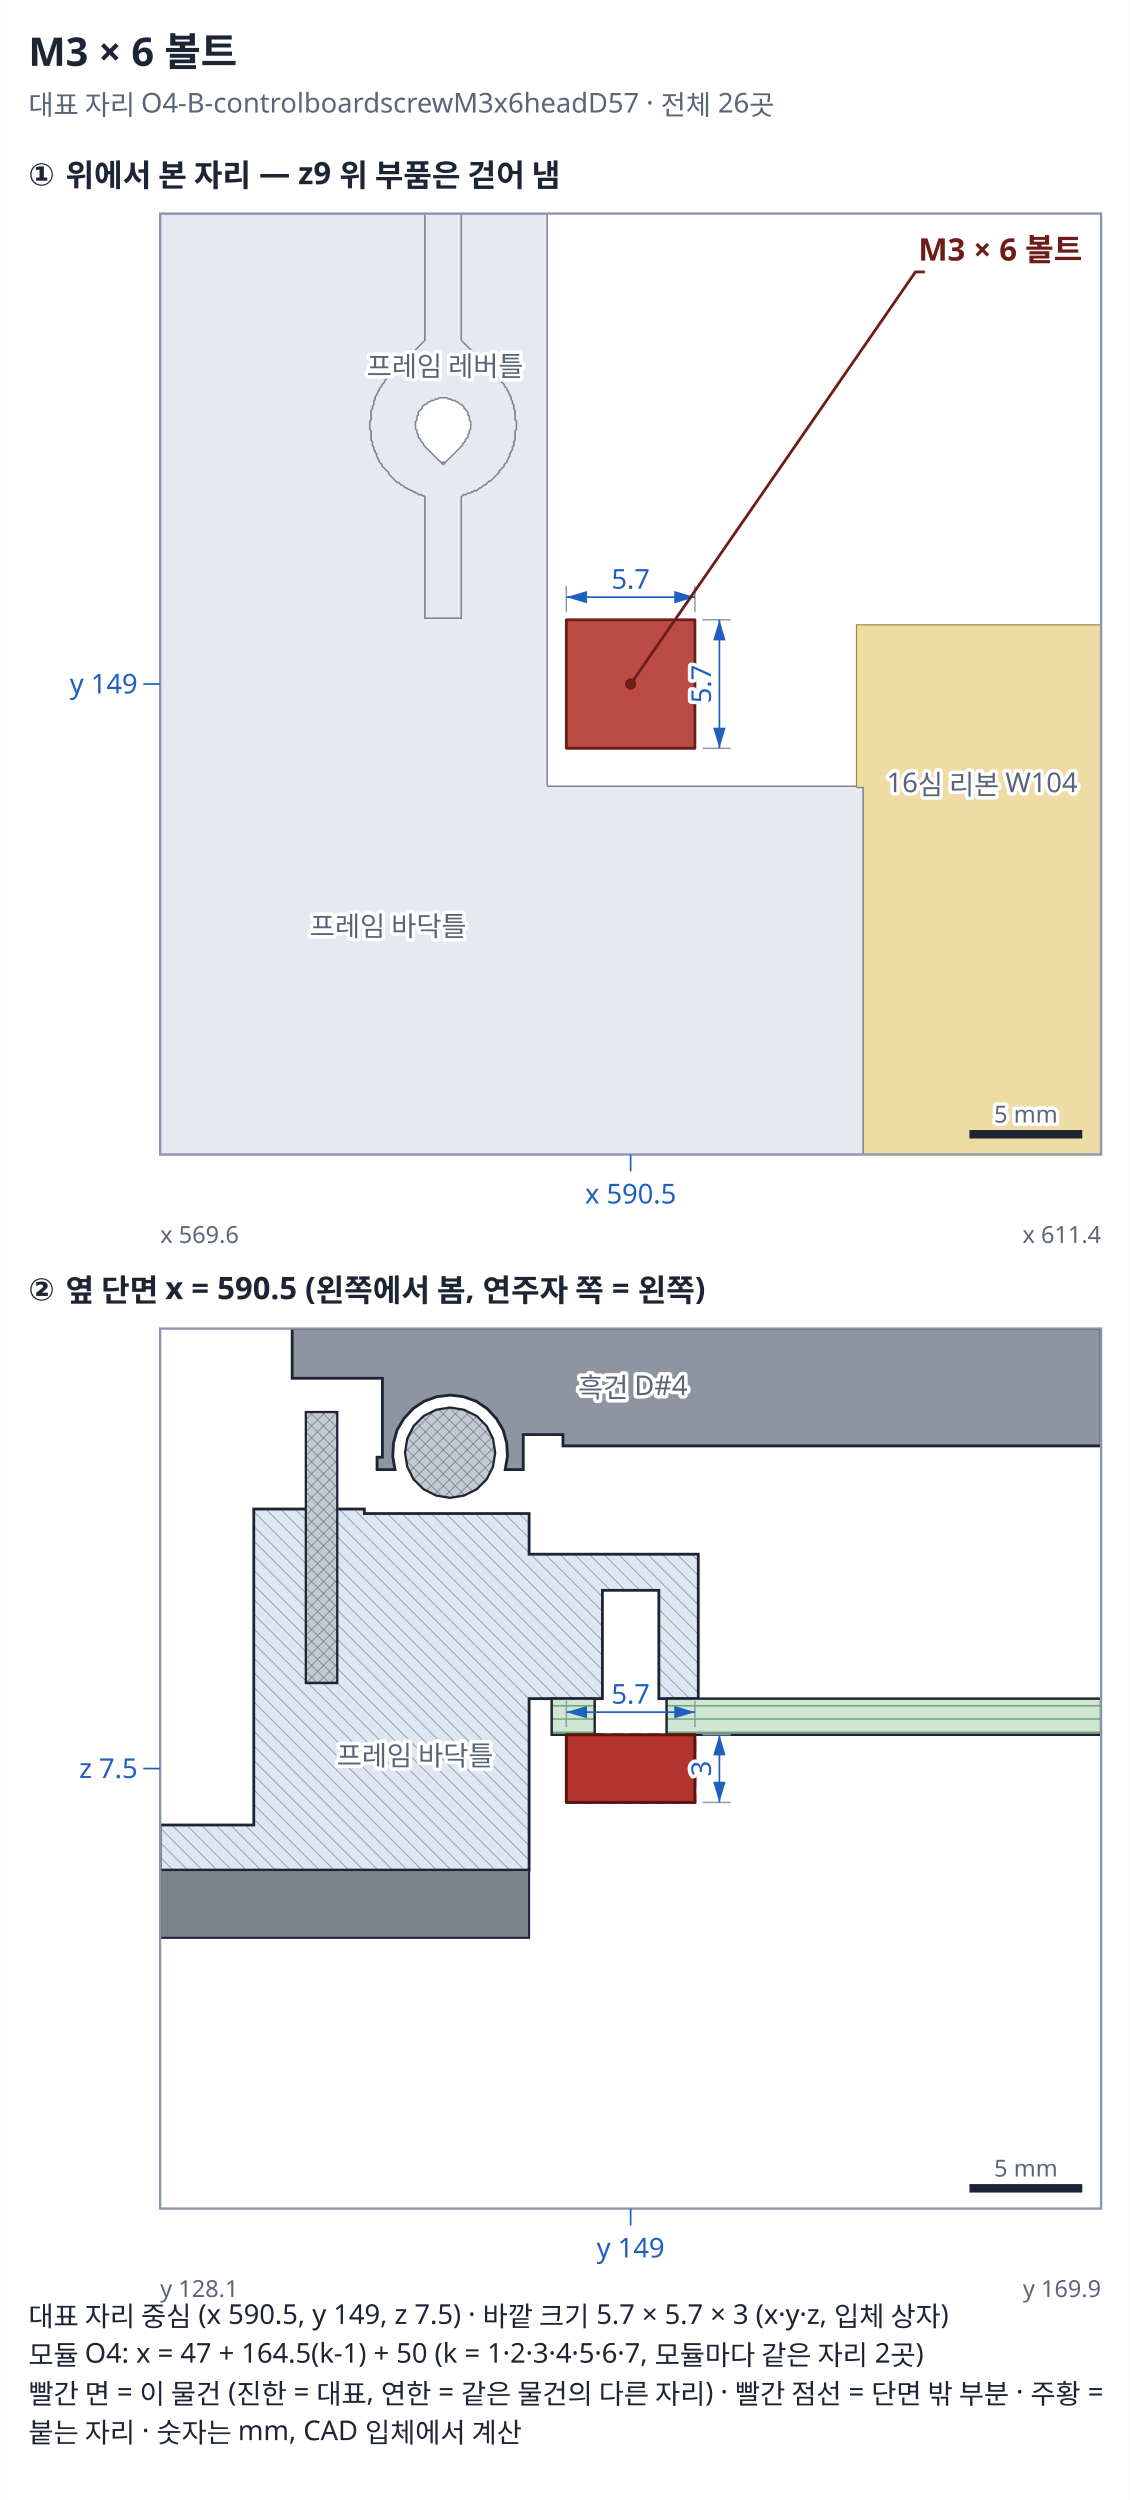
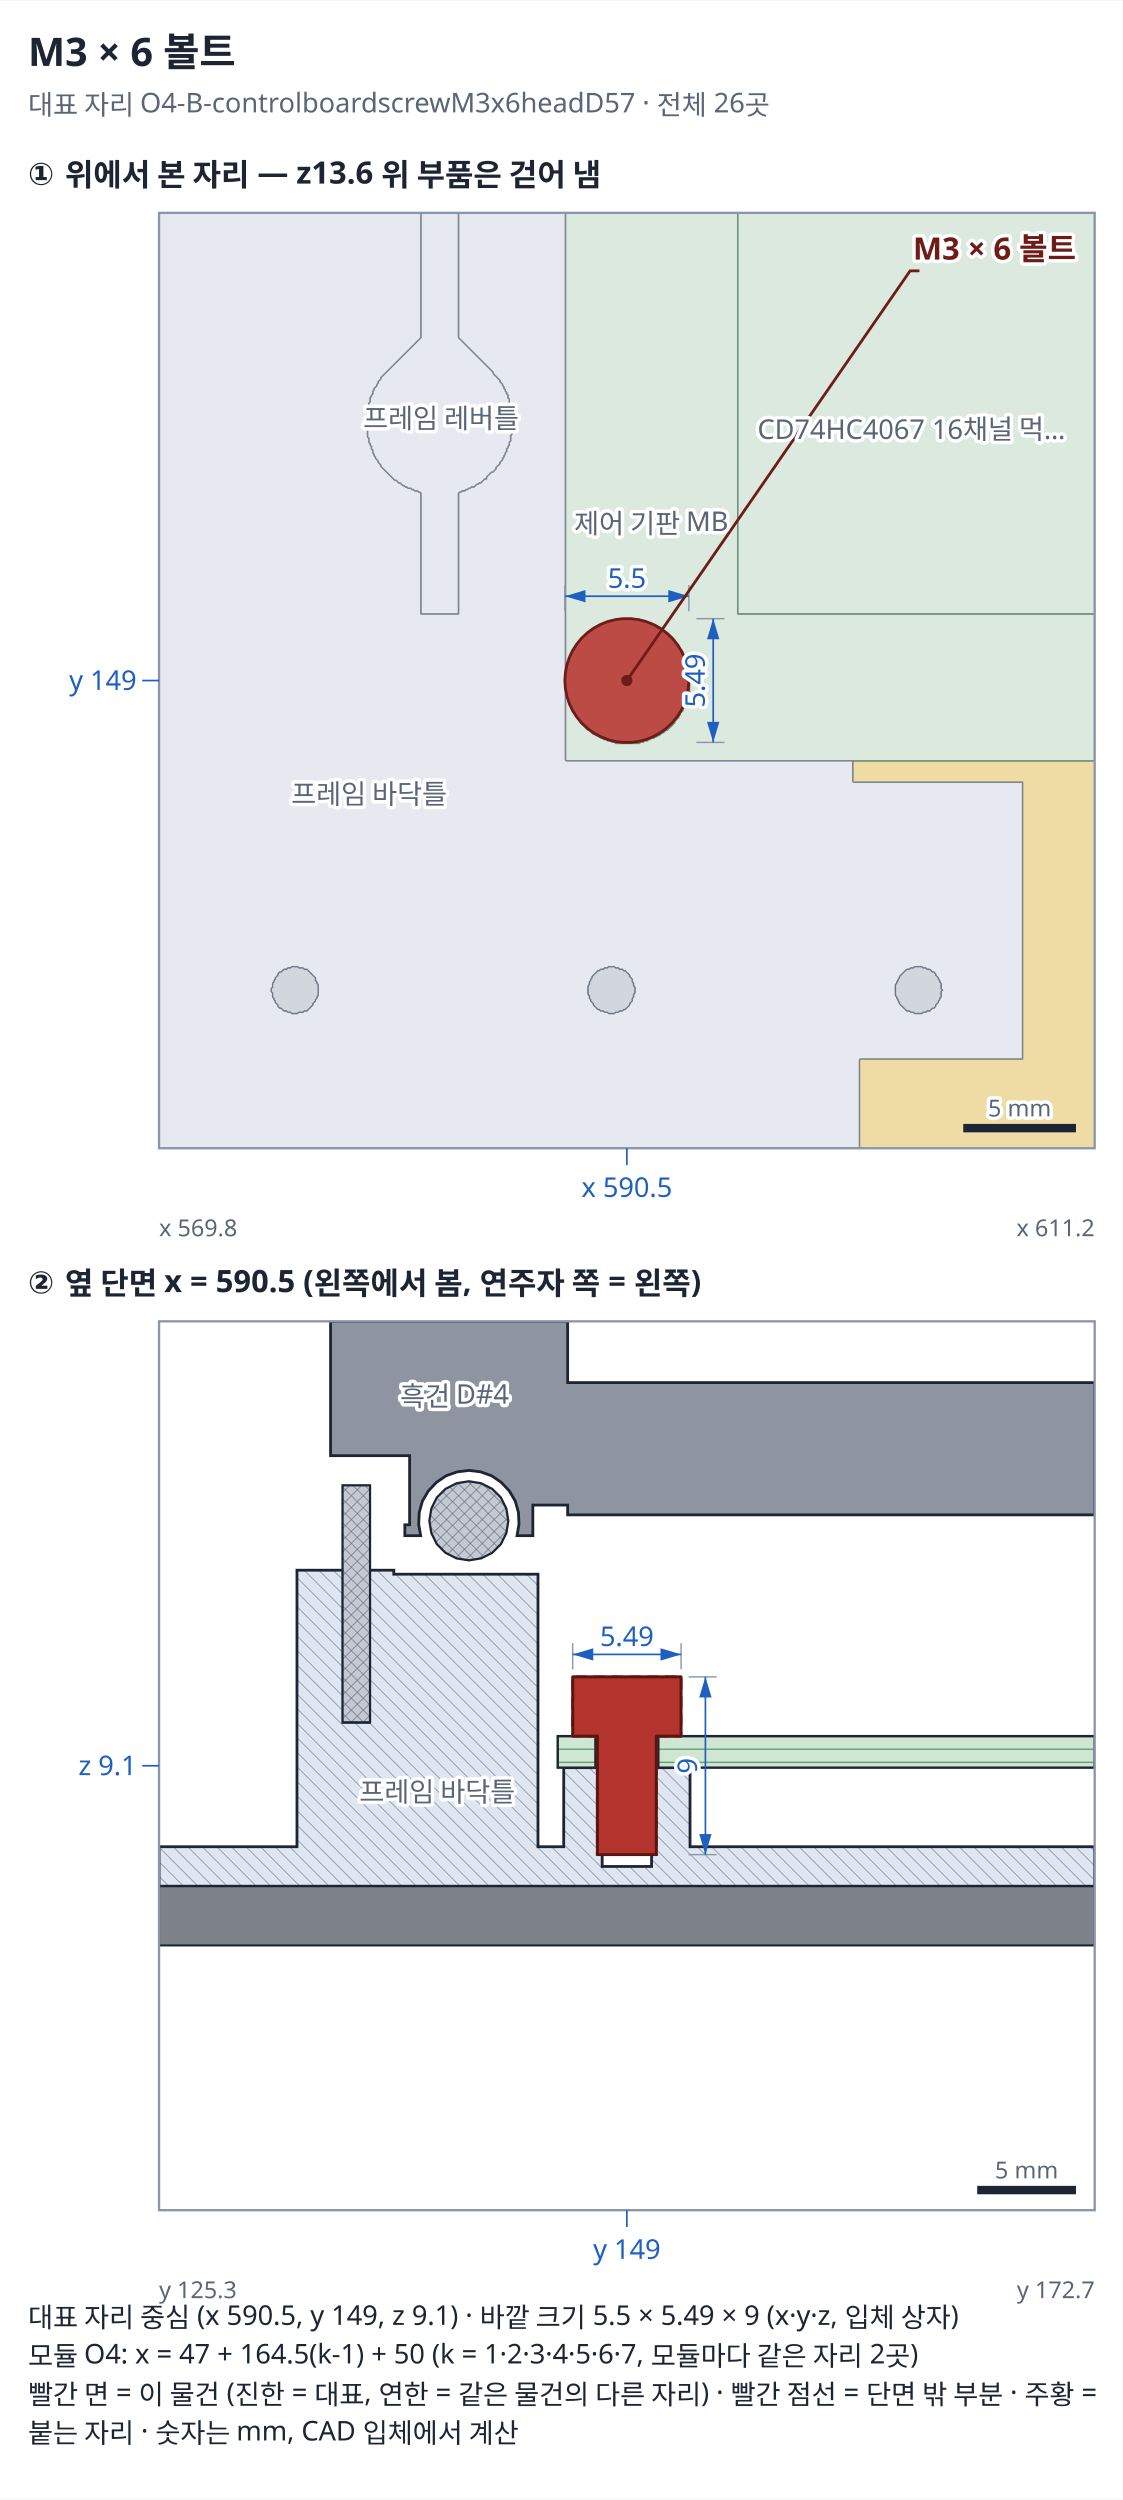
- <svg xmlns="http://www.w3.org/2000/svg" viewBox="0 0 120 265.7" width="600" height="1328">
+ <svg xmlns="http://www.w3.org/2000/svg" viewBox="0 0 120 267.1" width="600" height="1336">
  <defs>
    <style>
.bg{fill:#ffffff}
.frame{fill:none;stroke:#1d2433;stroke-width:.5}
.t{font-family:'Apple SD Gothic Neo','Noto Sans KR','Malgun Gothic','IBM Plex Sans KR',sans-serif;fill:#1d2433}
.h{paint-order:stroke;stroke:#ffffff;stroke-width:.75;stroke-linejoin:round}
.tb{font-weight:700}
.td{fill:#1f5fbf}
.tm{fill:#5b6578}
.tr{fill:#c2410c}
.S-wood{fill:url(#hw);stroke:#1d2433;stroke-width:.4;stroke-linejoin:round}
.S-print{fill:url(#hp);stroke:#1d2433;stroke-width:.4;stroke-linejoin:round}
.S-metal{fill:url(#hm);stroke:#1d2433;stroke-width:.32;stroke-linejoin:round}
.S-rubber{fill:#50555e;stroke:#1d2433;stroke-width:.25}
.S-elec{fill:url(#he);stroke:#1d2433;stroke-width:.3}
.S-screen{fill:#3a4150;stroke:#1d2433;stroke-width:.3}
.S-cable{fill:#e3b23c;stroke:#6b5a1e;stroke-width:.18}
.S-ctx{fill:#eceef1;stroke:#a3aab5;stroke-width:.18}
.P-wood{fill:#f2e6d2;stroke:#39404d;stroke-width:.22;stroke-linejoin:round}
.P-print{fill:#e5ebf3;stroke:#39404d;stroke-width:.22;stroke-linejoin:round}
.P-metal{fill:#c9ced6;stroke:#39404d;stroke-width:.2}
.P-rubber{fill:#7d828b;stroke:#39404d;stroke-width:.18}
.P-elec{fill:#d3ead8;stroke:#39404d;stroke-width:.2}
.P-screen{fill:#596070;stroke:#39404d;stroke-width:.2}
.P-cable{fill:#f0cf7a;fill-opacity:.55;stroke:#8a7430;stroke-width:.14;stroke-opacity:.7}
.P-ctx{fill:#f2f3f5;stroke:#b3b9c3;stroke-width:.18}
.air{fill:#e8f1fb;stroke:none}
.hid{fill:none;stroke:#39404d;stroke-width:.24;stroke-dasharray:1.6 .9}
.hidc{fill:none;stroke:#c2410c;stroke-width:.28;stroke-dasharray:2.2 1.1}
.ph{fill:none;stroke:#5b6578;stroke-width:.3;stroke-dasharray:4 1 1 1}
.cl{fill:none;stroke:#6b7690;stroke-width:.2;stroke-dasharray:6 1.2 1 1.2}
.thin{fill:none;stroke:#39404d;stroke-width:.2}
.vis{fill:none;stroke:#1d2433;stroke-width:.3}
.sound{fill:none;stroke:#c2410c;stroke-width:.4;stroke-dasharray:3 1.2}
.ax{fill:none;stroke:#7a3fb5;stroke-width:.3;stroke-dasharray:5 1.2 1 1.2}
.keep{fill:none;stroke:#b42318;stroke-width:.3;stroke-dasharray:1.2 1}
.dm{fill:none;stroke:#1f5fbf;stroke-width:.18}
.ex{fill:none;stroke:#8a96ab;stroke-width:.15}
.ah{fill:#1f5fbf;stroke:none}
.ld{fill:none;stroke:#3d4555;stroke-width:.18}
.dot{fill:#3d4555}
.bal{fill:#ffffff;stroke:#1d2433;stroke-width:.25}
.secl{fill:none;stroke:#1d2433;stroke-width:.55}
.seca{fill:#1d2433}
.grid{fill:none;stroke:#1d2433;stroke-width:.25}
.grid2{fill:none;stroke:#8a96ab;stroke-width:.15}
.box{fill:#fbfbfc;stroke:#c3c9d3;stroke-width:.2}
.sheetply{fill:#fbf6ee;stroke:#1d2433;stroke-width:.35}
.zone{fill:#f4f6f9;stroke:#8a96ab;stroke-width:.2}
.datum{fill:none;stroke:#15803d;stroke-width:.9;stroke-linecap:round;stroke-opacity:.9}
.spot{fill:none;stroke:#c2410c;stroke-width:.32}
.spoth{fill:none;stroke:#c2410c;stroke-width:.32;stroke-dasharray:.45 .3}

.Zkw{fill:#fbfbf8;stroke:#7d8592;stroke-width:.16}.Zkb{fill:#aab0b9;stroke:#5d6672;stroke-width:.16}.Zpr{fill:#e6eaf0;stroke:#7d8592;stroke-width:.16}
.Zwd{fill:#efe4d0;stroke:#8a7a5e;stroke-width:.16}.Zel{fill:#dbe9df;stroke:#6f8a77;stroke-width:.16}.Zmt{fill:#d2d7de;stroke:#6f7887;stroke-width:.14}
.Zrb{fill:#c4c8ce;stroke:#6f7887;stroke-width:.14}.Zcb{fill:#efdca4;stroke:#9a8240;stroke-width:.12}
.Skw{fill:#f4f4ee;stroke:#1d2433;stroke-width:.3}.Skb{fill:#8e95a0;stroke:#1d2433;stroke-width:.3}.Spr{fill:url(#hp);stroke:#1d2433;stroke-width:.3}
.Swd{fill:url(#hw);stroke:#1d2433;stroke-width:.3}.Sel{fill:url(#he);stroke:#1d2433;stroke-width:.26}.Smt{fill:url(#hm);stroke:#1d2433;stroke-width:.24}
.Srb{fill:#7d828b;stroke:#1d2433;stroke-width:.22}.Scb{fill:#e3b23c;stroke:#6b5a1e;stroke-width:.16}
.HL{fill:#B3342D;fill-opacity:.88;stroke:#6e1c17;stroke-width:.3;stroke-linejoin:round}
.HLs{fill:#B3342D;stroke:#5a1511;stroke-width:.32;stroke-linejoin:round}
.HL2{fill:#B3342D;fill-opacity:.32;stroke:#B3342D;stroke-width:.2}
.HLp{fill:#B3342D;fill-opacity:.14;stroke:#B3342D;stroke-width:.3;stroke-dasharray:1.2 .7}
.HH{fill:#d9822b;fill-opacity:.35;stroke:#a35a12;stroke-width:.22}
.vf{fill:none;stroke:#8a96ab;stroke-width:.25}
.lead{fill:none;stroke:#6e1c17;stroke-width:.3}
.tl{fill:#6e1c17}
.nb{fill:#5b6578}
</style>
    <pattern id="hw" patternUnits="userSpaceOnUse" width="1.6" height="1.6" patternTransform="rotate(45)">
      <rect width="1.6" height="1.6" fill="#ecdcc2" />
      <line x1="0" y1="0" x2="0" y2="1.6" stroke="#a8875a" stroke-width=".22" />
    </pattern>
    <pattern id="hp" patternUnits="userSpaceOnUse" width="1.1" height="1.1" patternTransform="rotate(-45)">
      <rect width="1.1" height="1.1" fill="#dfe6ef" />
      <line x1="0" y1="0" x2="0" y2="1.1" stroke="#7f93b0" stroke-width=".16" />
    </pattern>
    <pattern id="hm" patternUnits="userSpaceOnUse" width=".9" height=".9" patternTransform="rotate(45)">
      <rect width=".9" height=".9" fill="#c3c8d1" />
      <path d="M0 0V.9M0 0H.9" stroke="#5d6778" stroke-width=".12" />
    </pattern>
    <pattern id="he" patternUnits="userSpaceOnUse" width="1.4" height="1.4">
      <rect width="1.4" height="1.4" fill="#cfe6d3" />
      <line x1="0" y1=".7" x2="1.4" y2=".7" stroke="#5f9a6c" stroke-width=".14" />
    </pattern>
    <clipPath id="c0">
-       <rect x="17.00" y="22.70" width="100.00" height="100.00" />
+       <rect x="17.00" y="22.70" width="100.00" height="99.97" />
    </clipPath>
    <clipPath id="c1">
-       <rect x="17.00" y="141.20" width="100.00" height="93.53" />
+       <rect x="17.00" y="141.17" width="100.00" height="95.00" />
    </clipPath>
  </defs>
-   <rect class="bg" x="0" y="0" width="120" height="265.7" />
+   <rect class="bg" x="0" y="0" width="120" height="267.1" />
  <g class="L-geo">
-     <path class="Zcb" fill-rule="evenodd" d="M117.00 66.41 91.00 66.41 91.00 83.70 91.61 83.70 91.71 83.80 91.71 122.84 117.00 122.84Z" clip-path="url(#c0)" />
-     <path class="Zpr" fill-rule="evenodd" d="M91.71 83.70 91.10 83.70 90.96 83.56 58.24 83.56 58.14 83.46 58.14 22.70 49.00 22.70 49.00 36.23 53.29 40.52 53.29 40.66 53.57 40.94 53.57 41.09 53.86 41.37 53.86 41.52 54.00 41.66 54.00 41.80 54.14 41.94 54.14 42.09 54.29 42.23 54.29 42.52 54.43 42.66 54.43 42.94 54.57 43.09 54.57 43.52 54.71 43.66 54.71 44.66 54.86 44.80 54.86 45.60 54.71 45.74 54.71 46.74 54.57 46.88 54.57 47.31 54.43 47.46 54.43 47.74 54.29 47.88 54.29 48.03 54.14 48.17 54.14 48.46 54.00 48.60 54.00 48.74 53.86 48.88 53.86 49.03 53.57 49.31 53.57 49.46 53.00 50.03 53.00 50.17 52.04 51.13 51.90 51.13 51.47 51.56 51.33 51.56 51.04 51.84 50.90 51.84 50.61 52.13 50.33 52.13 50.18 52.27 50.04 52.27 49.90 52.41 49.61 52.41 49.47 52.56 49.18 52.56 49.00 52.74 49.00 65.60 48.90 65.70 45.24 65.70 45.14 65.60 45.14 52.70 44.96 52.70 44.82 52.56 44.53 52.56 44.39 52.41 44.24 52.41 44.10 52.27 43.96 52.27 43.82 52.13 43.67 52.13 43.53 51.99 43.39 51.99 43.24 51.84 43.10 51.84 42.82 51.56 42.67 51.56 42.39 51.27 42.24 51.27 41.29 50.31 41.29 50.17 40.57 49.46 40.57 49.31 40.29 49.03 40.29 48.88 40.14 48.74 40.14 48.60 40.00 48.46 40.00 48.17 39.86 48.03 39.86 47.88 39.71 47.74 39.71 47.46 39.57 47.31 39.57 46.88 39.43 46.74 39.43 45.74 39.29 45.60 39.29 44.80 39.43 44.66 39.43 43.66 39.57 43.52 39.57 43.23 39.71 43.09 39.71 42.66 39.86 42.52 39.86 42.23 40.00 42.09 40.00 41.94 40.14 41.80 40.14 41.66 40.29 41.52 40.29 41.37 40.57 41.09 40.57 40.94 40.86 40.66 40.86 40.52 45.14 36.23 45.14 22.70 17.00 22.70 17.00 122.84 91.71 122.84ZM47.30 49.22 47.26 49.13 46.88 49.13 46.84 49.22 47.07 49.44Z" clip-path="url(#c0)" />
-     <path class="Zpr" fill-rule="evenodd" d="M45.00 47.31 45.00 47.17 44.71 46.88 44.71 46.74 44.43 46.46 44.43 46.17 44.29 46.03 44.29 45.74 44.14 45.60 44.14 44.80 44.29 44.66 44.29 44.23 44.43 44.09 44.43 43.80 44.86 43.37 44.86 43.23 45.10 42.99 45.24 42.99 45.53 42.70 45.67 42.70 45.82 42.56 46.10 42.56 46.24 42.41 46.53 42.41 46.67 42.27 47.47 42.27 47.61 42.41 47.90 42.41 48.04 42.56 48.33 42.56 48.47 42.70 48.61 42.70 48.90 42.99 49.04 42.99 49.29 43.23 49.29 43.37 49.71 43.80 49.71 44.09 49.86 44.23 49.86 44.66 50.00 44.80 50.00 45.60 49.86 45.74 49.86 46.03 49.71 46.17 49.71 46.46 49.43 46.74 49.43 46.88 49.14 47.17 49.14 47.31 47.07 49.38ZM49.00 52.80 49.24 52.56 49.53 52.56 49.67 52.41 49.96 52.41 50.10 52.27 50.24 52.27 50.39 52.13 50.67 52.13 50.96 51.84 51.10 51.84 51.39 51.56 51.53 51.56 51.96 51.13 52.10 51.13 53.00 50.23 53.00 50.09 53.57 49.52 53.57 49.37 53.86 49.09 53.86 48.94 54.00 48.80 54.00 48.66 54.14 48.52 54.14 48.23 54.29 48.09 54.29 47.94 54.43 47.80 54.43 47.52 54.57 47.37 54.57 46.94 54.71 46.80 54.71 45.80 54.86 45.66 54.86 44.74 54.71 44.60 54.71 43.60 54.57 43.46 54.57 43.03 54.43 42.88 54.43 42.60 54.29 42.46 54.29 42.17 54.14 42.03 54.14 41.88 54.00 41.74 54.00 41.60 53.86 41.46 53.86 41.31 53.57 41.03 53.57 40.88 53.29 40.60 53.29 40.46 49.00 36.17 49.00 22.70 45.14 22.70 45.14 36.17 40.86 40.46 40.86 40.60 40.57 40.88 40.57 41.03 40.29 41.31 40.29 41.46 40.14 41.60 40.14 41.74 40.00 41.88 40.00 42.03 39.86 42.17 39.86 42.46 39.71 42.60 39.71 43.03 39.57 43.17 39.57 43.46 39.43 43.60 39.43 44.60 39.29 44.74 39.29 45.66 39.43 45.80 39.43 46.80 39.57 46.94 39.57 47.37 39.71 47.52 39.71 47.80 39.86 47.94 39.86 48.09 40.00 48.23 40.00 48.52 40.14 48.66 40.14 48.80 40.29 48.94 40.29 49.09 40.57 49.37 40.57 49.52 41.29 50.23 41.29 50.37 42.18 51.27 42.33 51.27 42.61 51.56 42.76 51.56 43.04 51.84 43.18 51.84 43.33 51.99 43.47 51.99 43.61 52.13 43.76 52.13 43.90 52.27 44.04 52.27 44.18 52.41 44.33 52.41 44.47 52.56 44.76 52.56 44.90 52.70 45.04 52.70 45.14 52.80 45.14 65.70 49.00 65.70Z" clip-path="url(#c0)" />
-     <path class="Spr" fill-rule="evenodd" d="M56.21 180.53 64.00 180.53 64.00 169.02 70.00 169.02 70.00 180.53 74.19 180.53 74.19 165.18 56.21 165.18 56.21 160.86 38.70 160.86 38.70 160.38 35.72 160.38 35.72 178.85 32.57 178.85 32.57 160.38 26.95 160.38 26.95 193.96 17.00 193.96 17.00 198.75 56.21 198.75Z" clip-path="url(#c1)" />
-     <path class="Skb" fill-rule="evenodd" d="M41.72 154.80 41.80 153.36 42.18 151.99 42.90 150.77 43.88 149.71 45.06 148.92 46.40 148.44 47.82 148.27 49.23 148.44 50.57 148.92 51.75 149.71 52.73 150.77 53.45 151.99 53.83 153.36 53.91 154.80 53.67 156.19 55.59 156.19 55.59 152.47 59.81 152.47 59.81 153.67 117.00 153.67 117.00 141.20 31.03 141.20 31.03 146.48 40.62 146.48 40.62 154.87 40.05 154.87 40.05 156.19 41.96 156.19Z" clip-path="url(#c1)" />
-     <path class="Srb" fill-rule="evenodd" d="M56.21 198.75 17.00 198.75 17.00 205.95 56.21 205.95Z" clip-path="url(#c1)" />
-     <path class="Sel" fill-rule="evenodd" d="M63.18 180.53 58.61 180.53 58.61 184.37 63.18 184.37ZM117.00 180.53 70.82 180.53 70.82 184.37 117.00 184.37Z" clip-path="url(#c1)" />
-     <path class="Smt" fill-rule="evenodd" d="M49.30 158.95 50.65 158.27 51.70 157.22 52.37 155.88 52.61 154.39 52.37 152.90 51.70 151.56 50.65 150.50 49.30 149.83 47.82 149.59 46.33 149.83 44.99 150.50 43.93 151.56 43.26 152.90 43.02 154.39 43.26 155.88 43.93 157.22 44.99 158.27 46.33 158.95 47.82 159.19Z" clip-path="url(#c1)" />
-     <path class="Smt" fill-rule="evenodd" d="M35.82 150.07 32.48 150.07 32.48 178.85 35.82 178.85Z" clip-path="url(#c1)" />
+     <path class="Zcb" fill-rule="evenodd" d="M117.00 81.27 91.14 81.27 91.14 83.56 109.18 83.56 109.29 83.66 109.29 113.03 109.18 113.13 91.86 113.13 91.86 122.70 117.00 122.70Z" clip-path="url(#c0)" />
+     <path class="Zel" fill-rule="evenodd" d="M117.00 65.56 78.96 65.56 78.86 65.46 78.86 22.70 60.43 22.70 60.43 70.96 60.52 71.00 60.71 70.80 60.71 70.66 60.86 70.52 60.86 70.23 61.00 70.09 61.00 69.94 61.14 69.80 61.14 69.66 61.43 69.37 61.43 69.23 61.71 68.94 61.71 68.80 62.00 68.52 62.00 68.37 62.96 67.41 63.10 67.41 63.39 67.13 63.53 67.13 63.67 66.99 63.82 66.99 63.96 66.84 64.10 66.84 64.24 66.70 64.39 66.70 64.53 66.56 64.67 66.56 64.82 66.41 65.24 66.41 65.39 66.27 65.67 66.27 65.82 66.13 68.33 66.13 68.47 66.27 68.90 66.27 69.04 66.41 69.18 66.41 69.33 66.56 69.61 66.56 69.76 66.70 70.04 66.70 70.33 66.99 70.47 66.99 70.61 67.13 70.76 67.13 71.18 67.56 71.33 67.56 72.14 68.37 72.14 68.52 72.57 68.94 72.57 69.09 72.71 69.23 72.71 69.37 73.00 69.66 73.00 69.80 73.14 69.94 73.14 70.09 73.29 70.23 73.29 70.52 73.43 70.66 73.43 70.80 73.57 70.94 73.57 71.52 73.71 71.66 73.71 73.88 73.57 74.03 73.57 74.46 73.43 74.60 73.43 74.88 73.29 75.03 73.29 75.31 73.14 75.46 73.14 75.60 73.00 75.74 73.00 75.88 72.71 76.17 72.71 76.31 72.57 76.46 72.57 76.60 72.14 77.03 72.14 77.17 71.33 77.99 71.18 77.99 70.90 78.27 70.76 78.27 70.47 78.56 70.33 78.56 70.18 78.70 70.04 78.70 69.90 78.84 69.61 78.84 69.47 78.99 69.33 78.99 69.18 79.13 68.90 79.13 68.76 79.27 68.47 79.27 68.33 79.41 65.82 79.41 65.67 79.27 65.39 79.27 65.24 79.13 64.96 79.13 64.82 78.99 64.53 78.99 64.39 78.84 64.24 78.84 64.10 78.70 63.96 78.70 63.82 78.56 63.67 78.56 63.53 78.41 63.39 78.41 62.96 77.99 62.82 77.99 62.00 77.17 62.00 77.03 61.71 76.74 61.71 76.60 61.43 76.31 61.43 76.17 61.14 75.88 61.14 75.74 61.00 75.60 61.00 75.46 60.86 75.31 60.86 75.03 60.71 74.88 60.71 74.60 60.52 74.40 60.43 74.44 60.43 81.27 117.00 81.27Z" clip-path="url(#c0)" />
+     <path class="Zel" fill-rule="evenodd" d="M117.00 22.70 78.86 22.70 78.86 65.56 117.00 65.56Z" clip-path="url(#c0)" />
+     <path class="Zpr" fill-rule="evenodd" d="M31.10 108.13 30.82 108.13 30.67 107.99 30.39 107.99 30.10 107.70 29.96 107.70 29.71 107.46 29.71 107.31 29.43 107.03 29.43 106.88 29.29 106.74 29.29 106.60 29.14 106.46 29.14 106.03 29.00 105.88 29.00 105.66 29.14 105.52 29.14 105.09 29.29 104.94 29.29 104.80 29.43 104.66 29.43 104.52 29.71 104.23 29.71 104.09 29.96 103.84 30.10 103.84 30.39 103.56 30.67 103.56 30.82 103.41 31.10 103.41 31.24 103.27 31.76 103.27 31.90 103.41 32.33 103.41 32.47 103.56 32.76 103.56 33.71 104.52 33.71 104.80 33.86 104.94 33.86 105.09 34.00 105.23 34.00 106.31 33.86 106.46 33.86 106.60 33.71 106.74 33.71 106.88 33.43 107.17 33.43 107.31 32.76 107.99 32.47 107.99 32.33 108.13 31.90 108.13 31.76 108.27 31.24 108.27ZM64.96 108.13 64.67 108.13 64.53 107.99 64.24 107.99 64.10 107.84 63.96 107.84 63.43 107.31 63.43 107.17 63.14 106.88 63.14 106.74 63.00 106.60 63.00 106.31 62.86 106.17 62.86 105.37 63.00 105.23 63.00 104.94 63.14 104.80 63.14 104.66 63.29 104.52 63.29 104.37 63.96 103.70 64.10 103.70 64.24 103.56 64.53 103.56 64.67 103.41 64.96 103.41 65.10 103.27 65.61 103.27 65.76 103.41 66.04 103.41 66.18 103.56 66.47 103.56 66.61 103.70 66.76 103.70 67.29 104.23 67.29 104.37 67.57 104.66 67.57 104.94 67.71 105.09 67.71 105.37 67.86 105.52 67.86 106.03 67.71 106.17 67.71 106.46 67.57 106.60 67.57 106.88 67.29 107.17 67.29 107.31 66.76 107.84 66.61 107.84 66.47 107.99 66.18 107.99 66.04 108.13 65.76 108.13 65.61 108.27 65.10 108.27ZM97.67 108.13 97.39 108.13 97.24 107.99 96.96 107.99 96.14 107.17 96.14 107.03 96.00 106.88 96.00 106.74 95.86 106.60 95.86 106.46 95.71 106.31 95.71 105.23 95.86 105.09 95.86 104.94 96.00 104.80 96.00 104.66 96.14 104.52 96.14 104.37 96.96 103.56 97.24 103.56 97.39 103.41 97.67 103.41 97.82 103.27 98.47 103.27 98.61 103.41 98.90 103.41 99.04 103.56 99.33 103.56 99.61 103.84 99.76 103.84 100.00 104.09 100.00 104.23 100.29 104.52 100.29 104.66 100.43 104.80 100.43 104.94 100.57 105.09 100.57 105.66 100.68 105.77 100.57 105.88 100.57 106.46 100.43 106.60 100.43 106.74 100.29 106.88 100.29 107.03 100.00 107.31 100.00 107.46 99.76 107.70 99.61 107.70 99.33 107.99 99.04 107.99 98.90 108.13 98.61 108.13 98.47 108.27 97.82 108.27ZM91.86 113.23 91.96 113.13 109.29 113.13 109.29 83.56 91.24 83.56 91.14 83.46 91.14 81.27 60.53 81.27 60.43 81.17 60.43 22.70 49.00 22.70 49.00 36.09 52.71 39.80 52.71 39.94 53.43 40.66 53.43 40.80 53.71 41.09 53.71 41.23 53.86 41.37 53.86 41.52 54.00 41.66 54.00 41.80 54.14 41.94 54.14 42.09 54.29 42.23 54.29 42.52 54.43 42.66 54.43 43.09 54.57 43.23 54.57 43.66 54.71 43.80 54.71 46.31 54.57 46.46 54.57 47.03 54.43 47.17 54.43 47.46 54.29 47.60 54.29 47.74 54.14 47.88 54.14 48.17 54.00 48.31 54.00 48.46 53.86 48.60 53.86 48.74 53.71 48.88 53.71 49.03 53.43 49.31 53.43 49.46 53.00 49.88 53.00 50.03 52.61 50.41 52.47 50.41 52.00 50.88 52.00 51.03 51.90 51.13 51.76 51.13 51.33 51.56 51.18 51.56 51.04 51.70 50.90 51.70 50.61 51.99 50.33 51.99 50.18 52.13 50.04 52.13 49.90 52.27 49.76 52.27 49.61 52.41 49.33 52.41 49.18 52.56 49.00 52.56 49.00 65.46 48.90 65.56 45.10 65.56 45.00 65.46 45.00 52.56 44.82 52.56 44.67 52.41 44.39 52.41 44.24 52.27 44.10 52.27 43.96 52.13 43.67 52.13 43.53 51.99 43.39 51.99 43.24 51.84 43.10 51.84 42.82 51.56 42.67 51.56 42.39 51.27 42.24 51.27 40.71 49.74 40.71 49.60 40.43 49.31 40.43 49.17 40.14 48.88 40.14 48.74 40.00 48.60 40.00 48.46 39.86 48.31 39.86 48.03 39.71 47.88 39.71 47.60 39.57 47.46 39.57 47.31 39.43 47.17 39.43 46.74 39.29 46.60 39.29 45.46 39.14 45.31 39.14 44.80 39.29 44.66 39.29 43.52 39.43 43.37 39.43 43.09 39.57 42.94 39.57 42.52 39.71 42.37 39.71 42.23 39.86 42.09 39.86 41.80 40.00 41.66 40.00 41.52 40.29 41.23 40.29 41.09 40.43 40.94 40.43 40.80 40.71 40.52 40.71 40.37 45.00 36.09 45.00 22.70 17.00 22.70 17.00 122.70 91.86 122.70Z" clip-path="url(#c0)" />
+     <path class="Zmt" fill-rule="evenodd" d="M31.96 108.13 32.39 108.13 32.53 107.99 32.82 107.99 33.43 107.37 33.43 107.23 33.71 106.94 33.71 106.80 33.86 106.66 33.86 106.52 34.00 106.37 34.00 105.17 33.86 105.03 33.86 104.88 33.71 104.74 33.71 104.46 32.82 103.56 32.53 103.56 32.39 103.41 31.96 103.41 31.82 103.27 31.18 103.27 31.04 103.41 30.76 103.41 30.61 103.56 30.33 103.56 30.04 103.84 29.90 103.84 29.71 104.03 29.71 104.17 29.43 104.46 29.43 104.60 29.29 104.74 29.29 104.88 29.14 105.03 29.14 105.46 29.00 105.60 29.00 105.94 29.14 106.09 29.14 106.52 29.29 106.66 29.29 106.80 29.43 106.94 29.43 107.09 29.71 107.37 29.71 107.52 29.90 107.70 30.04 107.70 30.33 107.99 30.61 107.99 30.76 108.13 31.04 108.13 31.18 108.27 31.82 108.27Z" clip-path="url(#c0)" />
+     <path class="Zmt" fill-rule="evenodd" d="M98.67 108.13 98.96 108.13 99.10 107.99 99.39 107.99 99.67 107.70 99.82 107.70 100.00 107.52 100.00 107.37 100.29 107.09 100.29 106.94 100.43 106.80 100.43 106.66 100.57 106.52 100.57 105.94 100.74 105.77 100.57 105.60 100.57 105.03 100.43 104.88 100.43 104.74 100.29 104.60 100.29 104.46 100.00 104.17 100.00 104.03 99.82 103.84 99.67 103.84 99.39 103.56 99.10 103.56 98.96 103.41 98.67 103.41 98.53 103.27 97.76 103.27 97.61 103.41 97.33 103.41 97.18 103.56 96.90 103.56 96.14 104.31 96.14 104.46 96.00 104.60 96.00 104.74 95.86 104.88 95.86 105.03 95.71 105.17 95.71 106.37 95.86 106.52 95.86 106.66 96.00 106.80 96.00 106.94 96.14 107.09 96.14 107.23 96.90 107.99 97.18 107.99 97.33 108.13 97.61 108.13 97.76 108.27 98.53 108.27Z" clip-path="url(#c0)" />
+     <path class="Zmt" fill-rule="evenodd" d="M65.82 108.13 66.10 108.13 66.24 107.99 66.53 107.99 66.67 107.84 66.82 107.84 67.29 107.37 67.29 107.23 67.57 106.94 67.57 106.66 67.71 106.52 67.71 106.23 67.86 106.09 67.86 105.46 67.71 105.31 67.71 105.03 67.57 104.88 67.57 104.60 67.29 104.31 67.29 104.17 66.82 103.70 66.67 103.70 66.53 103.56 66.24 103.56 66.10 103.41 65.82 103.41 65.67 103.27 65.04 103.27 64.90 103.41 64.61 103.41 64.47 103.56 64.18 103.56 64.04 103.70 63.90 103.70 63.29 104.31 63.29 104.46 63.14 104.60 63.14 104.74 63.00 104.88 63.00 105.17 62.86 105.31 62.86 106.23 63.00 106.37 63.00 106.66 63.14 106.80 63.14 106.94 63.43 107.23 63.43 107.37 63.90 107.84 64.04 107.84 64.18 107.99 64.47 107.99 64.61 108.13 64.90 108.13 65.04 108.27 65.67 108.27Z" clip-path="url(#c0)" />
+     <path class="Zpr" fill-rule="evenodd" d="M49.00 52.66 49.10 52.56 49.24 52.56 49.39 52.41 49.67 52.41 49.82 52.27 49.96 52.27 50.10 52.13 50.24 52.13 50.39 51.99 50.67 51.99 50.96 51.70 51.10 51.70 51.24 51.56 51.39 51.56 51.82 51.13 52.00 51.13 52.00 50.94 52.53 50.41 52.67 50.41 53.00 50.09 53.00 49.94 53.43 49.52 53.43 49.37 53.71 49.09 53.71 48.94 53.86 48.80 53.86 48.66 54.00 48.52 54.00 48.37 54.14 48.23 54.14 47.94 54.29 47.80 54.29 47.66 54.43 47.52 54.43 47.23 54.57 47.09 54.57 46.52 54.71 46.37 54.71 43.74 54.57 43.60 54.57 43.17 54.43 43.03 54.43 42.60 54.29 42.46 54.29 42.17 54.14 42.03 54.14 41.88 54.00 41.74 54.00 41.60 53.86 41.46 53.86 41.31 53.71 41.17 53.71 41.03 53.43 40.74 53.43 40.60 52.71 39.88 52.71 39.74 49.00 36.03 49.00 22.70 45.00 22.70 45.00 36.03 40.71 40.31 40.71 40.46 40.43 40.74 40.43 40.88 40.29 41.03 40.29 41.17 40.00 41.46 40.00 41.60 39.86 41.74 39.86 42.03 39.71 42.17 39.71 42.31 39.57 42.46 39.57 42.88 39.43 43.03 39.43 43.31 39.29 43.46 39.29 44.60 39.14 44.74 39.14 45.37 39.29 45.52 39.29 46.66 39.43 46.80 39.43 47.23 39.57 47.37 39.57 47.52 39.71 47.66 39.71 47.94 39.86 48.09 39.86 48.37 40.00 48.52 40.00 48.66 40.14 48.80 40.14 48.94 40.43 49.23 40.43 49.37 40.71 49.66 40.71 49.80 42.18 51.27 42.33 51.27 42.61 51.56 42.76 51.56 43.04 51.84 43.18 51.84 43.33 51.99 43.47 51.99 43.61 52.13 43.90 52.13 44.04 52.27 44.18 52.27 44.33 52.41 44.61 52.41 44.76 52.56 44.90 52.56 45.00 52.66 45.00 65.56 49.00 65.56Z" clip-path="url(#c0)" />
+     <path class="Spr" fill-rule="evenodd" d="M117.00 197.33 73.75 197.33 73.75 188.88 69.64 188.88 69.64 199.44 64.36 199.44 64.36 188.88 60.25 188.88 60.25 197.33 57.50 197.33 57.50 168.20 42.09 168.20 42.09 167.77 39.46 167.77 39.46 184.03 36.69 184.03 36.69 167.77 31.74 167.77 31.74 197.33 17.00 197.33 17.00 201.55 117.00 201.55Z" clip-path="url(#c1)" />
+     <path class="Skb" fill-rule="evenodd" d="M44.75 162.85 44.81 161.59 45.15 160.38 45.78 159.31 46.65 158.38 47.68 157.68 48.87 157.26 50.11 157.11 51.36 157.26 52.54 157.68 53.57 158.38 54.44 159.31 55.07 160.38 55.41 161.59 55.47 162.85 55.26 164.08 56.95 164.08 56.95 160.81 60.67 160.81 60.67 161.86 117.00 161.86 117.00 147.72 60.67 147.72 60.67 141.17 35.33 141.17 35.33 155.53 43.78 155.53 43.78 162.92 43.27 162.92 43.27 164.08 44.96 164.08Z" clip-path="url(#c1)" />
+     <path class="Srb" fill-rule="evenodd" d="M117.00 201.55 17.00 201.55 17.00 207.88 117.00 207.88Z" clip-path="url(#c1)" />
+     <path class="Sel" fill-rule="evenodd" d="M63.64 185.51 59.61 185.51 59.61 188.88 63.64 188.88ZM117.00 185.51 70.36 185.51 70.36 188.88 117.00 188.88Z" clip-path="url(#c1)" />
+     <path class="Smt" fill-rule="evenodd" d="M51.42 166.51 52.60 165.92 53.53 164.99 54.12 163.80 54.33 162.50 54.12 161.19 53.53 160.00 52.60 159.08 51.42 158.48 50.11 158.27 48.80 158.48 47.62 159.08 46.69 160.00 46.10 161.19 45.89 162.50 46.10 163.80 46.69 164.99 47.62 165.92 48.80 166.51 50.11 166.72Z" clip-path="url(#c1)" />
+     <path class="Smt" fill-rule="evenodd" d="M39.55 158.70 36.61 158.70 36.61 184.03 39.55 184.03Z" clip-path="url(#c1)" />
  </g>
  <g class="L-over">
-     <path class="HL" fill-rule="evenodd" d="M73.83 65.87 60.17 65.87 60.17 79.53 73.83 79.53Z" clip-path="url(#c0)" />
-     <rect class="vf" x="17.000" y="22.700" width="100.000" height="100.000" />
-     <rect class="seca" x="103.010" y="120.100" width="11.990" height="0.900" />
-     <path class="HLp" fill-rule="evenodd" d="M73.83 184.37 60.17 184.37 60.17 191.56 73.83 191.56Z" clip-path="url(#c1)" />
-     <path class="HLs" fill-rule="evenodd" d="M73.83 184.37 60.17 184.37 60.17 191.56 73.83 191.56Z" clip-path="url(#c1)" />
-     <rect class="vf" x="17.000" y="141.200" width="100.000" height="93.525" />
-     <rect class="seca" x="103.010" y="232.125" width="11.990" height="0.900" />
+     <path class="HL" fill-rule="evenodd" d="M68.24 79.20 69.05 78.99 69.82 78.68 70.55 78.28 71.22 77.79 71.83 77.22 72.36 76.58 72.81 75.88 73.16 75.13 73.42 74.33 73.57 73.52 73.63 72.69 73.57 71.86 73.42 71.04 73.16 70.25 72.81 69.49 72.36 68.79 71.83 68.15 71.22 67.58 70.55 67.09 69.82 66.69 69.05 66.38 68.24 66.18 67.42 66.07 66.58 66.07 65.76 66.18 64.95 66.38 64.18 66.69 63.45 67.09 62.78 67.58 62.17 68.15 61.64 68.79 61.19 69.49 60.84 70.25 60.58 71.04 60.43 71.86 60.37 72.69 60.43 73.52 60.58 74.33 60.84 75.13 61.19 75.88 61.64 76.58 62.17 77.22 62.78 77.79 63.45 78.28 64.18 78.68 64.95 78.99 65.76 79.20 66.58 79.30 67.42 79.30Z" clip-path="url(#c0)" />
+     <rect class="vf" x="17.000" y="22.700" width="100.000" height="99.974" />
+     <rect class="seca" x="102.952" y="120.074" width="12.048" height="0.900" />
+     <path class="HLp" fill-rule="evenodd" d="M70.16 185.51 72.79 185.51 72.79 179.17 61.21 179.17 61.21 185.51 63.84 185.51 63.84 198.17 70.16 198.17Z" clip-path="url(#c1)" />
+     <path class="HLs" fill-rule="evenodd" d="M70.15 185.51 72.79 185.51 72.79 179.17 61.21 179.17 61.21 185.51 63.85 185.51 63.85 198.17 70.15 198.17Z" clip-path="url(#c1)" />
+     <rect class="vf" x="17.000" y="141.174" width="100.000" height="95.000" />
+     <rect class="seca" x="104.444" y="233.574" width="10.556" height="0.900" />
  </g>
  <g class="L-dim">
-     <path class="dm" d="M67.000 122.700 L67.000 124.500" />
-     <path class="dm" d="M15.200 72.700 L17.000 72.700" />
-     <path class="ex" d="M60.165 65.065 L60.165 62.265" />
-     <path class="ex" d="M73.835 65.065 L73.835 62.265" />
-     <path class="dm" d="M60.165 63.465 L73.835 63.465" />
-     <path class="ah" d="M60.165 63.465 L62.365 62.805 L62.365 64.125 Z" />
-     <path class="ah" d="M73.835 63.465 L71.635 64.125 L71.635 62.805 Z" />
-     <path class="ex" d="M74.635 65.865 L77.635 65.865" />
-     <path class="ex" d="M74.635 79.535 L77.635 79.535" />
-     <path class="dm" d="M76.435 65.865 L76.435 79.535" />
-     <path class="ah" d="M76.435 65.865 L77.095 68.065 L75.775 68.065 Z" />
-     <path class="ah" d="M76.435 79.535 L75.775 77.335 L77.095 77.335 Z" />
-     <path class="dm" d="M67.000 234.725 L67.000 236.525" />
-     <path class="dm" d="M15.200 187.963 L17.000 187.963" />
-     <path class="ex" d="M60.165 183.565 L60.165 180.765" />
-     <path class="ex" d="M73.835 183.565 L73.835 180.765" />
-     <path class="dm" d="M60.165 181.965 L73.835 181.965" />
-     <path class="ah" d="M60.165 181.965 L62.365 181.305 L62.365 182.625 Z" />
-     <path class="ah" d="M73.835 181.965 L71.635 182.625 L71.635 181.305 Z" />
-     <path class="ex" d="M74.635 184.365 L77.635 184.365" />
-     <path class="ex" d="M74.635 191.560 L77.635 191.560" />
-     <path class="dm" d="M76.435 184.365 L76.435 191.560" />
-     <path class="ah" d="M76.435 184.365 L77.095 186.565 L75.775 186.565 Z" />
-     <path class="ah" d="M76.435 191.560 L75.775 189.360 L77.095 189.360 Z" />
+     <path class="dm" d="M67.000 122.674 L67.000 124.474" />
+     <path class="dm" d="M15.200 72.687 L17.000 72.687" />
+     <path class="ex" d="M60.373 65.273 L60.373 62.473" />
+     <path class="ex" d="M73.627 65.273 L73.627 62.473" />
+     <path class="dm" d="M60.373 63.673 L73.627 63.673" />
+     <path class="ah" d="M60.373 63.673 L62.573 63.013 L62.573 64.333 Z" />
+     <path class="ah" d="M73.627 63.673 L71.427 64.333 L71.427 63.013 Z" />
+     <path class="ex" d="M74.427 66.073 L77.427 66.073" />
+     <path class="ex" d="M74.427 79.300 L77.427 79.300" />
+     <path class="dm" d="M76.227 66.073 L76.227 79.300" />
+     <path class="ah" d="M76.227 66.073 L76.887 68.273 L75.567 68.273 Z" />
+     <path class="ah" d="M76.227 79.300 L75.567 77.100 L76.887 77.100 Z" />
+     <path class="dm" d="M67.000 236.174 L67.000 237.974" />
+     <path class="dm" d="M15.200 188.674 L17.000 188.674" />
+     <path class="ex" d="M61.206 178.374 L61.206 175.574" />
+     <path class="ex" d="M72.794 178.374 L72.794 175.574" />
+     <path class="dm" d="M61.206 176.774 L72.794 176.774" />
+     <path class="ah" d="M61.206 176.774 L63.406 176.114 L63.406 177.434 Z" />
+     <path class="ah" d="M72.794 176.774 L70.594 177.434 L70.594 176.114 Z" />
+     <path class="ex" d="M73.594 179.174 L76.594 179.174" />
+     <path class="ex" d="M73.594 198.174 L76.594 198.174" />
+     <path class="dm" d="M75.394 179.174 L75.394 198.174" />
+     <path class="ah" d="M75.394 179.174 L76.054 181.374 L74.734 181.374 Z" />
+     <path class="ah" d="M75.394 198.174 L74.734 195.974 L76.054 195.974 Z" />
  </g>
  <g class="L-lead">
-     <path class="lead" d="M67.00 72.70 L97.27 28.90 L98.27 28.90" />
-     <circle class="tl" cx="67.000" cy="72.700" r="0.600" />
+     <path class="lead" d="M67.00 72.69 L97.27 28.90 L98.27 28.90" />
+     <circle class="tl" cx="67.000" cy="72.687" r="0.600" />
  </g>
  <g class="L-text">
    <text class="t tb" x="3.000" y="7.000" font-size="4.20" text-anchor="start">M3 × 6 볼트</text>
    <text class="t tm" x="3.000" y="12.200" font-size="2.90" text-anchor="start">대표 자리 O4-B-controlboardscrewM3x6headD57 · 전체 26곳</text>
-     <text class="t tb" x="3.000" y="19.700" font-size="3.30" text-anchor="start">① 위에서 본 자리 — z9 위 부품은 걷어 냄</text>
-     <text class="t h td" x="67.000" y="127.900" font-size="2.90" text-anchor="middle">x 590.5</text>
-     <text class="t h td" x="14.600" y="73.700" font-size="2.90" text-anchor="end">y 149</text>
-     <text class="t tm" x="17.000" y="132.100" font-size="2.50" text-anchor="start">x 569.6</text>
-     <text class="t tm" x="117.000" y="132.100" font-size="2.50" text-anchor="end">x 611.4</text>
-     <text class="t h td" x="67.000" y="62.565" font-size="2.90" text-anchor="middle">5.7</text>
-     <text class="t h td" x="75.535" y="72.700" font-size="2.90" text-anchor="middle" transform="rotate(-90 75.535 72.700)">5.7</text>
+     <text class="t tb" x="3.000" y="19.700" font-size="3.30" text-anchor="start">① 위에서 본 자리 — z13.6 위 부품은 걷어 냄</text>
+     <text class="t h td" x="67.000" y="127.874" font-size="2.90" text-anchor="middle">x 590.5</text>
+     <text class="t h td" x="14.600" y="73.687" font-size="2.90" text-anchor="end">y 149</text>
+     <text class="t tm" x="17.000" y="132.074" font-size="2.50" text-anchor="start">x 569.8</text>
+     <text class="t tm" x="117.000" y="132.074" font-size="2.50" text-anchor="end">x 611.2</text>
+     <text class="t h td" x="67.000" y="62.773" font-size="2.90" text-anchor="middle">5.5</text>
+     <text class="t h td" x="75.327" y="72.687" font-size="2.90" text-anchor="middle" transform="rotate(-90 75.327 72.687)">5.49</text>
    <text class="t h tb tl" x="115.000" y="27.700" font-size="3.30" text-anchor="end">M3 × 6 볼트</text>
-     <text class="t h tm" x="109.005" y="119.300" font-size="2.50" text-anchor="middle">5 mm</text>
-     <text class="t h nb" x="41.232" y="99.484" font-size="2.90" text-anchor="middle">프레임 바닥틀</text>
-     <text class="t h nb" x="104.351" y="84.190" font-size="2.90" text-anchor="middle">16심 리본 W104</text>
-     <text class="t h nb" x="47.282" y="39.970" font-size="2.90" text-anchor="middle">프레임 레버틀</text>
-     <text class="t tb" x="3.000" y="138.200" font-size="3.30" text-anchor="start">② 옆 단면 x = 590.5 (왼쪽에서 봄, 연주자 쪽 = 왼쪽)</text>
-     <text class="t h td" x="67.000" y="239.925" font-size="2.90" text-anchor="middle">y 149</text>
-     <text class="t h td" x="14.600" y="188.963" font-size="2.90" text-anchor="end">z 7.5</text>
-     <text class="t tm" x="17.000" y="244.125" font-size="2.50" text-anchor="start">y 128.1</text>
-     <text class="t tm" x="117.000" y="244.125" font-size="2.50" text-anchor="end">y 169.9</text>
-     <text class="t h td" x="67.000" y="181.065" font-size="2.90" text-anchor="middle">5.7</text>
-     <text class="t h td" x="75.535" y="187.963" font-size="2.90" text-anchor="middle" transform="rotate(-90 75.535 187.963)">3</text>
-     <text class="t h tm" x="109.005" y="231.325" font-size="2.50" text-anchor="middle">5 mm</text>
-     <text class="t h nb" x="67.227" y="148.511" font-size="2.90" text-anchor="middle">흑건 D#4</text>
-     <text class="t h nb" x="44.092" y="187.637" font-size="2.90" text-anchor="middle">프레임 바닥틀</text>
-     <text class="t" x="3.000" y="247.225" font-size="2.90" text-anchor="start">대표 자리 중심 (x 590.5, y 149, z 7.5) · 바깥 크기 5.7 × 5.7 × 3 (x·y·z, 입체 상자)</text>
-     <text class="t" x="3.000" y="251.343" font-size="2.90" text-anchor="start">모듈 O4: x = 47 + 164.5(k-1) + 50 (k = 1·2·3·4·5·6·7, 모듈마다 같은 자리 2곳)</text>
-     <text class="t" x="3.000" y="255.461" font-size="2.90" text-anchor="start">빨간 면 = 이 물건 (진한 = 대표, 연한 = 같은 물건의 다른 자리) · 빨간 점선 = 단면 밖 부분 · 주황 =</text>
-     <text class="t" x="3.000" y="259.579" font-size="2.90" text-anchor="start">붙는 자리 · 숫자는 mm, CAD 입체에서 계산</text>
+     <text class="t h tm" x="108.976" y="119.274" font-size="2.50" text-anchor="middle">5 mm</text>
+     <text class="t h nb" x="39.448" y="85.862" font-size="2.90" text-anchor="middle">프레임 바닥틀</text>
+     <text class="t h nb" x="97.413" y="46.866" font-size="2.90" text-anchor="middle">CD74HC4067 16채널 먹…</text>
+     <text class="t h nb" x="69.602" y="56.943" font-size="2.90" text-anchor="middle">제어 기판 MB</text>
+     <text class="t h nb" x="47.139" y="45.708" font-size="2.90" text-anchor="middle">프레임 레버틀</text>
+     <text class="t tb" x="3.000" y="138.174" font-size="3.30" text-anchor="start">② 옆 단면 x = 590.5 (왼쪽에서 봄, 연주자 쪽 = 왼쪽)</text>
+     <text class="t h td" x="67.000" y="241.374" font-size="2.90" text-anchor="middle">y 149</text>
+     <text class="t h td" x="14.600" y="189.674" font-size="2.90" text-anchor="end">z 9.1</text>
+     <text class="t tm" x="17.000" y="245.574" font-size="2.50" text-anchor="start">y 125.3</text>
+     <text class="t tm" x="117.000" y="245.574" font-size="2.50" text-anchor="end">y 172.7</text>
+     <text class="t h td" x="67.000" y="175.874" font-size="2.90" text-anchor="middle">5.49</text>
+     <text class="t h td" x="74.494" y="188.674" font-size="2.90" text-anchor="middle" transform="rotate(-90 74.494 188.674)">9</text>
+     <text class="t h tm" x="109.722" y="232.774" font-size="2.50" text-anchor="middle">5 mm</text>
+     <text class="t h nb" x="48.577" y="150.222" font-size="2.90" text-anchor="middle">흑건 D#4</text>
+     <text class="t h nb" x="46.730" y="192.510" font-size="2.90" text-anchor="middle">프레임 바닥틀</text>
+     <text class="t" x="3.000" y="248.674" font-size="2.90" text-anchor="start">대표 자리 중심 (x 590.5, y 149, z 9.1) · 바깥 크기 5.5 × 5.49 × 9 (x·y·z, 입체 상자)</text>
+     <text class="t" x="3.000" y="252.792" font-size="2.90" text-anchor="start">모듈 O4: x = 47 + 164.5(k-1) + 50 (k = 1·2·3·4·5·6·7, 모듈마다 같은 자리 2곳)</text>
+     <text class="t" x="3.000" y="256.910" font-size="2.90" text-anchor="start">빨간 면 = 이 물건 (진한 = 대표, 연한 = 같은 물건의 다른 자리) · 빨간 점선 = 단면 밖 부분 · 주황 =</text>
+     <text class="t" x="3.000" y="261.028" font-size="2.90" text-anchor="start">붙는 자리 · 숫자는 mm, CAD 입체에서 계산</text>
  </g>
</svg>
